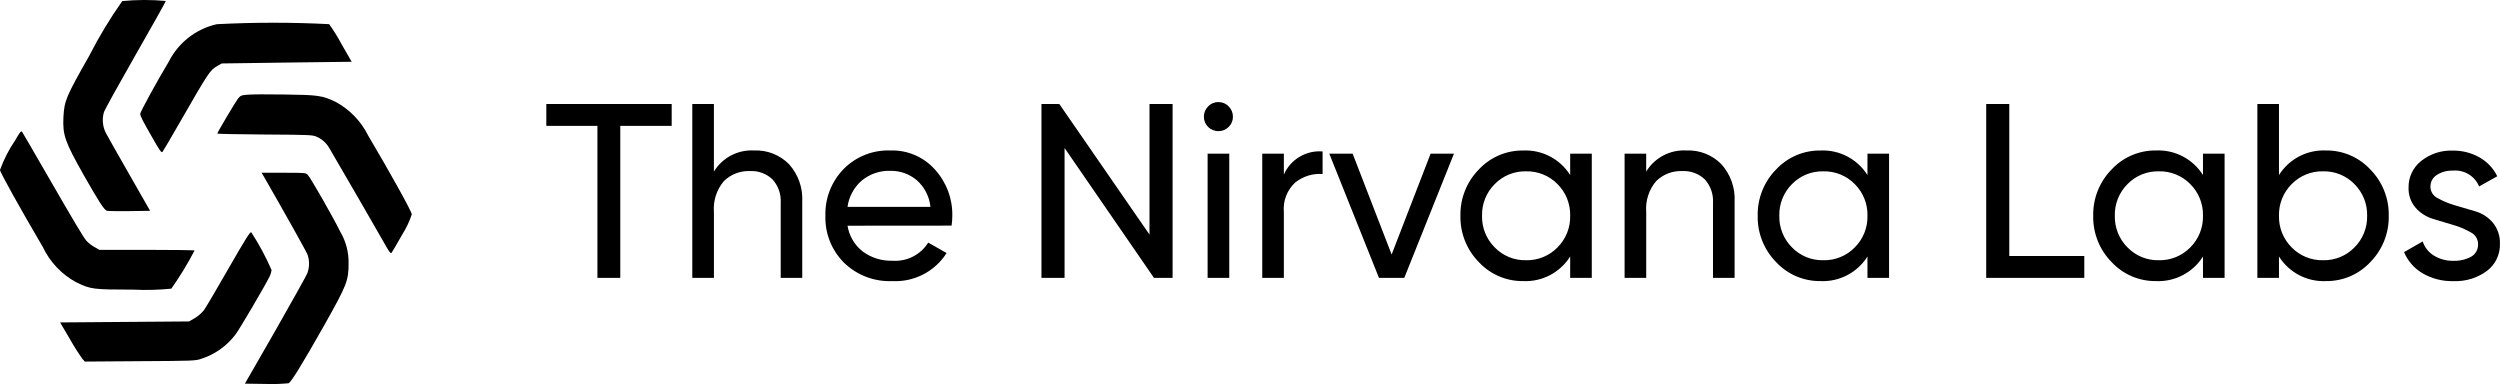
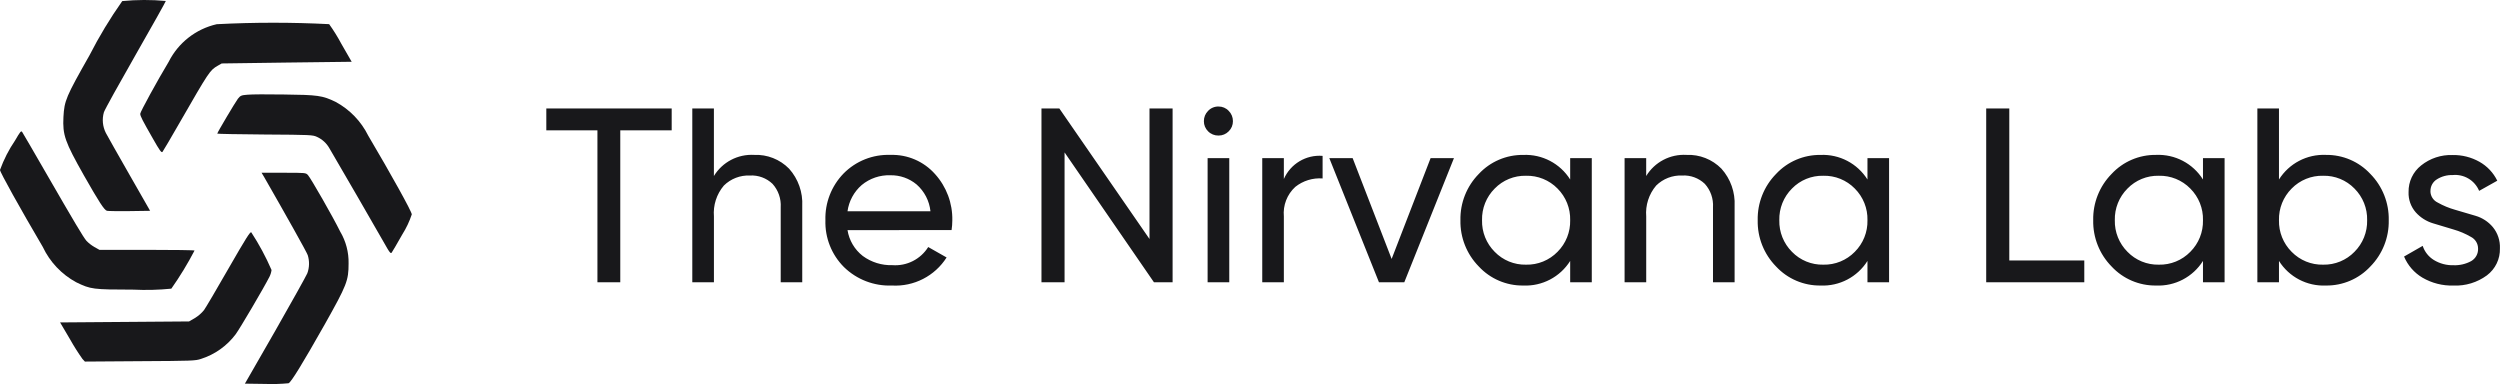
- <svg xmlns="http://www.w3.org/2000/svg" width="180" viewBox="0 0 221.466 34.014">
-   <g id="Group_409" data-name="Group 409" transform="translate(-10259.163 -4519.918)">
-     <path id="Path_661" data-name="Path 661" d="M11.506-15.4v1.936H6.952V0H4.928V-13.464H.4V-15.4Zm7.3,4.114a4.09,4.09,0,0,1,3.1,1.221,4.6,4.6,0,0,1,1.166,3.311V0H21.164V-6.644a2.836,2.836,0,0,0-.726-2.079,2.682,2.682,0,0,0-2-.737,3.1,3.1,0,0,0-2.31.891,3.76,3.76,0,0,0-.88,2.739V0H13.332V-15.4h1.914v5.984A3.911,3.911,0,0,1,18.81-11.286ZM27.082-4.62a3.627,3.627,0,0,0,1.353,2.288,4.207,4.207,0,0,0,2.629.814,3.443,3.443,0,0,0,3.168-1.606L35.86-2.2A5.375,5.375,0,0,1,31.02.286a5.759,5.759,0,0,1-4.257-1.639A5.62,5.62,0,0,1,25.124-5.5,5.692,5.692,0,0,1,26.73-9.636a5.546,5.546,0,0,1,4.158-1.65,5.06,5.06,0,0,1,3.949,1.7,5.932,5.932,0,0,1,1.529,4.1,5.781,5.781,0,0,1-.066.858Zm3.806-4.862a3.779,3.779,0,0,0-2.552.869,3.762,3.762,0,0,0-1.254,2.321H34.43A3.666,3.666,0,0,0,33.2-8.668,3.528,3.528,0,0,0,30.888-9.482ZM53.834-15.4H55.88V0H54.23L46.31-11.506V0H44.264V-15.4h1.582L53.834-3.835ZM59.95-13a1.255,1.255,0,0,1-.924-.374,1.229,1.229,0,0,1-.374-.9,1.266,1.266,0,0,1,.374-.913,1.237,1.237,0,0,1,.924-.385,1.212,1.212,0,0,1,.9.385,1.266,1.266,0,0,1,.374.913,1.229,1.229,0,0,1-.374.9A1.229,1.229,0,0,1,59.95-13ZM58.982,0V-11H60.9V0Zm6.754-9.152A3.45,3.45,0,0,1,69.168-11.2v2a3.468,3.468,0,0,0-2.42.748A3.164,3.164,0,0,0,65.736-5.83V0H63.822V-11h1.914Zm13-1.848h2.068l-4.4,11H74.162l-4.4-11H71.83l3.454,8.931ZM91.1-11h1.914V0H91.1V-1.892A4.667,4.667,0,0,1,86.944.286,5.278,5.278,0,0,1,83.006-1.4a5.68,5.68,0,0,1-1.628-4.1,5.681,5.681,0,0,1,1.628-4.1,5.278,5.278,0,0,1,3.938-1.683A4.667,4.667,0,0,1,91.1-9.108ZM87.186-1.562A3.773,3.773,0,0,0,89.98-2.7,3.829,3.829,0,0,0,91.1-5.5,3.829,3.829,0,0,0,89.98-8.305a3.773,3.773,0,0,0-2.794-1.133,3.747,3.747,0,0,0-2.772,1.133A3.829,3.829,0,0,0,83.292-5.5a3.829,3.829,0,0,0,1.122,2.8A3.747,3.747,0,0,0,87.186-1.562ZM101.4-11.286a4.09,4.09,0,0,1,3.1,1.221,4.6,4.6,0,0,1,1.166,3.311V0h-1.914V-6.644a2.836,2.836,0,0,0-.726-2.079,2.682,2.682,0,0,0-2-.737,3.1,3.1,0,0,0-2.31.891,3.76,3.76,0,0,0-.88,2.739V0H95.92V-11h1.914v1.584A3.911,3.911,0,0,1,101.4-11.286ZM117.436-11h1.914V0h-1.914V-1.892A4.667,4.667,0,0,1,113.278.286,5.278,5.278,0,0,1,109.34-1.4a5.68,5.68,0,0,1-1.628-4.1,5.681,5.681,0,0,1,1.628-4.1,5.278,5.278,0,0,1,3.938-1.683,4.667,4.667,0,0,1,4.158,2.178ZM113.52-1.562A3.773,3.773,0,0,0,116.314-2.7a3.829,3.829,0,0,0,1.122-2.8,3.829,3.829,0,0,0-1.122-2.805,3.773,3.773,0,0,0-2.794-1.133,3.747,3.747,0,0,0-2.772,1.133A3.829,3.829,0,0,0,109.626-5.5a3.829,3.829,0,0,0,1.122,2.8A3.747,3.747,0,0,0,113.52-1.562ZM130-1.936h6.644V0h-8.69V-15.4H130ZM147.158-11h1.914V0h-1.914V-1.892A4.667,4.667,0,0,1,143,.286,5.278,5.278,0,0,1,139.062-1.4a5.68,5.68,0,0,1-1.628-4.1,5.68,5.68,0,0,1,1.628-4.1A5.278,5.278,0,0,1,143-11.286a4.667,4.667,0,0,1,4.158,2.178Zm-3.916,9.438A3.773,3.773,0,0,0,146.036-2.7a3.829,3.829,0,0,0,1.122-2.8,3.829,3.829,0,0,0-1.122-2.805,3.773,3.773,0,0,0-2.794-1.133,3.747,3.747,0,0,0-2.772,1.133A3.829,3.829,0,0,0,139.348-5.5a3.829,3.829,0,0,0,1.122,2.8A3.747,3.747,0,0,0,143.242-1.562Zm14.806-9.724A5.278,5.278,0,0,1,161.986-9.6a5.681,5.681,0,0,1,1.628,4.1,5.681,5.681,0,0,1-1.628,4.1A5.278,5.278,0,0,1,158.048.286a4.667,4.667,0,0,1-4.158-2.178V0h-1.914V-15.4h1.914v6.292A4.667,4.667,0,0,1,158.048-11.286Zm-.242,9.724A3.747,3.747,0,0,0,160.578-2.7,3.829,3.829,0,0,0,161.7-5.5a3.829,3.829,0,0,0-1.122-2.805,3.747,3.747,0,0,0-2.772-1.133,3.773,3.773,0,0,0-2.794,1.133A3.829,3.829,0,0,0,153.89-5.5a3.829,3.829,0,0,0,1.122,2.8A3.773,3.773,0,0,0,157.806-1.562Zm9.5-6.5a1.128,1.128,0,0,0,.648,1,7,7,0,0,0,1.544.64l1.8.53a3.162,3.162,0,0,1,1.536,1,2.784,2.784,0,0,1,.629,1.88,2.89,2.89,0,0,1-1.155,2.4,4.665,4.665,0,0,1-2.959.9,5.146,5.146,0,0,1-2.75-.7,3.936,3.936,0,0,1-1.628-1.87l1.65-.946a2.321,2.321,0,0,0,.99,1.254,3.169,3.169,0,0,0,1.738.462,3.043,3.043,0,0,0,1.562-.362,1.219,1.219,0,0,0,.616-1.131,1.156,1.156,0,0,0-.639-1.021,6.72,6.72,0,0,0-1.535-.653l-1.8-.541a3.347,3.347,0,0,1-1.545-.976,2.583,2.583,0,0,1-.638-1.8,2.928,2.928,0,0,1,1.111-2.354,4.206,4.206,0,0,1,2.783-.924,4.677,4.677,0,0,1,2.387.6A3.874,3.874,0,0,1,173.228-9l-1.606.9A2.3,2.3,0,0,0,169.268-9.5a2.465,2.465,0,0,0-1.386.376A1.2,1.2,0,0,0,167.31-8.063Z" transform="translate(10307.159 4544.533)" fill="#000000" />
+ <svg xmlns="http://www.w3.org/2000/svg" width="221.466" height="34.014" viewBox="0 0 221.466 34.014">
+   <g id="Group_5474" data-name="Group 5474" transform="translate(-10259.163 -4519.918)">
+     <path id="Path_22321" data-name="Path 22321" d="M11.506-15.4v1.936H6.952V0H4.928V-13.464H.4V-15.4Zm7.3,4.114a4.09,4.09,0,0,1,3.1,1.221,4.6,4.6,0,0,1,1.166,3.311V0H21.164V-6.644a2.836,2.836,0,0,0-.726-2.079,2.682,2.682,0,0,0-2-.737,3.1,3.1,0,0,0-2.31.891,3.76,3.76,0,0,0-.88,2.739V0H13.332V-15.4h1.914v5.984A3.911,3.911,0,0,1,18.81-11.286ZM27.082-4.62a3.627,3.627,0,0,0,1.353,2.288,4.207,4.207,0,0,0,2.629.814,3.443,3.443,0,0,0,3.168-1.606L35.86-2.2A5.375,5.375,0,0,1,31.02.286a5.759,5.759,0,0,1-4.257-1.639A5.62,5.62,0,0,1,25.124-5.5,5.692,5.692,0,0,1,26.73-9.636a5.546,5.546,0,0,1,4.158-1.65,5.06,5.06,0,0,1,3.949,1.7,5.932,5.932,0,0,1,1.529,4.1,5.781,5.781,0,0,1-.066.858Zm3.806-4.862a3.779,3.779,0,0,0-2.552.869,3.762,3.762,0,0,0-1.254,2.321H34.43A3.666,3.666,0,0,0,33.2-8.668,3.528,3.528,0,0,0,30.888-9.482ZM53.834-15.4H55.88V0H54.23L46.31-11.506V0H44.264V-15.4h1.582L53.834-3.835ZM59.95-13a1.255,1.255,0,0,1-.924-.374,1.229,1.229,0,0,1-.374-.9,1.266,1.266,0,0,1,.374-.913,1.237,1.237,0,0,1,.924-.385,1.212,1.212,0,0,1,.9.385,1.266,1.266,0,0,1,.374.913,1.229,1.229,0,0,1-.374.9A1.229,1.229,0,0,1,59.95-13ZM58.982,0V-11H60.9V0Zm6.754-9.152A3.45,3.45,0,0,1,69.168-11.2v2a3.468,3.468,0,0,0-2.42.748A3.164,3.164,0,0,0,65.736-5.83V0H63.822V-11h1.914Zm13-1.848h2.068l-4.4,11H74.162l-4.4-11H71.83l3.454,8.931ZM91.1-11h1.914V0H91.1V-1.892A4.667,4.667,0,0,1,86.944.286,5.278,5.278,0,0,1,83.006-1.4a5.68,5.68,0,0,1-1.628-4.1,5.681,5.681,0,0,1,1.628-4.1,5.278,5.278,0,0,1,3.938-1.683A4.667,4.667,0,0,1,91.1-9.108ZM87.186-1.562A3.773,3.773,0,0,0,89.98-2.7,3.829,3.829,0,0,0,91.1-5.5,3.829,3.829,0,0,0,89.98-8.305a3.773,3.773,0,0,0-2.794-1.133,3.747,3.747,0,0,0-2.772,1.133A3.829,3.829,0,0,0,83.292-5.5a3.829,3.829,0,0,0,1.122,2.8A3.747,3.747,0,0,0,87.186-1.562ZM101.4-11.286a4.09,4.09,0,0,1,3.1,1.221,4.6,4.6,0,0,1,1.166,3.311V0h-1.914V-6.644a2.836,2.836,0,0,0-.726-2.079,2.682,2.682,0,0,0-2-.737,3.1,3.1,0,0,0-2.31.891,3.76,3.76,0,0,0-.88,2.739V0H95.92V-11h1.914v1.584A3.911,3.911,0,0,1,101.4-11.286ZM117.436-11h1.914V0h-1.914V-1.892A4.667,4.667,0,0,1,113.278.286,5.278,5.278,0,0,1,109.34-1.4a5.68,5.68,0,0,1-1.628-4.1,5.681,5.681,0,0,1,1.628-4.1,5.278,5.278,0,0,1,3.938-1.683,4.667,4.667,0,0,1,4.158,2.178ZM113.52-1.562A3.773,3.773,0,0,0,116.314-2.7a3.829,3.829,0,0,0,1.122-2.8,3.829,3.829,0,0,0-1.122-2.805,3.773,3.773,0,0,0-2.794-1.133,3.747,3.747,0,0,0-2.772,1.133A3.829,3.829,0,0,0,109.626-5.5a3.829,3.829,0,0,0,1.122,2.8A3.747,3.747,0,0,0,113.52-1.562ZM130-1.936h6.644V0h-8.69V-15.4H130ZM147.158-11h1.914V0h-1.914V-1.892A4.667,4.667,0,0,1,143,.286,5.278,5.278,0,0,1,139.062-1.4a5.68,5.68,0,0,1-1.628-4.1,5.68,5.68,0,0,1,1.628-4.1A5.278,5.278,0,0,1,143-11.286a4.667,4.667,0,0,1,4.158,2.178Zm-3.916,9.438A3.773,3.773,0,0,0,146.036-2.7a3.829,3.829,0,0,0,1.122-2.8,3.829,3.829,0,0,0-1.122-2.805,3.773,3.773,0,0,0-2.794-1.133,3.747,3.747,0,0,0-2.772,1.133A3.829,3.829,0,0,0,139.348-5.5a3.829,3.829,0,0,0,1.122,2.8A3.747,3.747,0,0,0,143.242-1.562Zm14.806-9.724A5.278,5.278,0,0,1,161.986-9.6a5.681,5.681,0,0,1,1.628,4.1,5.681,5.681,0,0,1-1.628,4.1A5.278,5.278,0,0,1,158.048.286a4.667,4.667,0,0,1-4.158-2.178V0h-1.914V-15.4h1.914v6.292A4.667,4.667,0,0,1,158.048-11.286Zm-.242,9.724A3.747,3.747,0,0,0,160.578-2.7,3.829,3.829,0,0,0,161.7-5.5a3.829,3.829,0,0,0-1.122-2.805,3.747,3.747,0,0,0-2.772-1.133,3.773,3.773,0,0,0-2.794,1.133A3.829,3.829,0,0,0,153.89-5.5a3.829,3.829,0,0,0,1.122,2.8A3.773,3.773,0,0,0,157.806-1.562Zm9.5-6.5a1.128,1.128,0,0,0,.648,1,7,7,0,0,0,1.544.64l1.8.53a3.162,3.162,0,0,1,1.536,1,2.784,2.784,0,0,1,.629,1.88,2.89,2.89,0,0,1-1.155,2.4,4.665,4.665,0,0,1-2.959.9,5.146,5.146,0,0,1-2.75-.7,3.936,3.936,0,0,1-1.628-1.87l1.65-.946a2.321,2.321,0,0,0,.99,1.254,3.169,3.169,0,0,0,1.738.462,3.043,3.043,0,0,0,1.562-.362,1.219,1.219,0,0,0,.616-1.131,1.156,1.156,0,0,0-.639-1.021,6.72,6.72,0,0,0-1.535-.653l-1.8-.541a3.347,3.347,0,0,1-1.545-.976,2.583,2.583,0,0,1-.638-1.8,2.928,2.928,0,0,1,1.111-2.354,4.206,4.206,0,0,1,2.783-.924,4.677,4.677,0,0,1,2.387.6A3.874,3.874,0,0,1,173.228-9l-1.606.9A2.3,2.3,0,0,0,169.268-9.5a2.465,2.465,0,0,0-1.386.376A1.2,1.2,0,0,0,167.31-8.063Z" transform="translate(10307.159 4544.926)" fill="#18181b" />
    <g id="Group-100" transform="translate(10259.163 4519.918)">
-       <path id="Path_563" data-name="Path 563" d="M496.357-829.905a39.449,39.449,0,0,0-2.9,4.8c-2.091,3.692-2.231,4.015-2.31,5.468-.079,1.6.122,2.178,1.811,5.17,1.338,2.353,1.811,3.088,2.047,3.141.1.026,1.006.035,2,.026l1.82-.026-1.846-3.228c-1.015-1.767-1.942-3.421-2.073-3.665a2.52,2.52,0,0,1-.175-1.837c.07-.227,1.338-2.511,2.808-5.083s2.677-4.724,2.677-4.776A20.4,20.4,0,0,0,496.357-829.905Z" transform="translate(-485.527 830.001)" fill="#000000" />
-       <path id="Path_564" data-name="Path 564" d="M575.78-806.88a6.34,6.34,0,0,0-4.26,3.333c-1.006,1.671-2.519,4.435-2.519,4.6,0,.21.193.577,1.12,2.2.595,1.05.761,1.277.849,1.181.052-.061.744-1.233,1.531-2.607,2.6-4.514,2.659-4.619,3.368-5.03l.35-.2,5.756-.079,5.756-.07-.919-1.6a15.418,15.418,0,0,0-1.076-1.732A96.9,96.9,0,0,0,575.78-806.88Z" transform="translate(-556.578 809.024)" fill="#000000" />
-       <path id="Path_565" data-name="Path 565" d="M649.677-734.465c-.56.044-.621.079-.849.359-.227.3-1.828,2.992-1.828,3.088,0,.026,1.9.061,4.225.079,4.077.026,4.225.035,4.61.21a2.394,2.394,0,0,1,1.094,1c.131.21,1.286,2.2,2.563,4.409s2.441,4.243,2.589,4.5c.21.35.289.429.367.35.052-.061.481-.8.945-1.618a8.092,8.092,0,0,0,.84-1.776c0-.245-1.846-3.569-3.858-6.972a6.861,6.861,0,0,0-2.887-2.992c-1.172-.569-1.583-.621-4.584-.656C651.462-734.509,650.009-734.5,649.677-734.465Z" transform="translate(-627.754 742.855)" fill="#000000" />
-       <path id="Path_566" data-name="Path 566" d="M428.338-696.129A11.755,11.755,0,0,0,427-693.513c0,.2,1.767,3.377,3.788,6.815a6.921,6.921,0,0,0,2.957,3.132c1.3.63,1.47.647,5.065.656a22.613,22.613,0,0,0,3.368-.087,29.73,29.73,0,0,0,2.056-3.377c0-.035-1.9-.061-4.208-.061h-4.217l-.464-.262a3.169,3.169,0,0,1-.691-.542c-.28-.332-1.032-1.592-3.587-6.019-1.094-1.9-2.038-3.525-2.1-3.613C428.872-697.012,428.8-696.925,428.338-696.129Z" transform="translate(-427 708.568)" fill="#000000" />
-       <path id="Path_567" data-name="Path 567" d="M676.7-654.633c1.96,3.42,3.779,6.657,3.867,6.928a2.511,2.511,0,0,1-.035,1.6c-.1.236-1.373,2.528-2.843,5.1L675-636.323l1.828.026a15.734,15.734,0,0,0,2.038-.061c.227-.087,1.207-1.68,3.211-5.223,1.951-3.473,2.108-3.867,2.108-5.38a5.318,5.318,0,0,0-.744-2.834c-.63-1.286-2.607-4.733-2.852-5-.193-.21-.2-.21-2.152-.21h-1.96Z" transform="translate(-653.305 670.309)" fill="#000000" />
-       <path id="Path_568" data-name="Path 568" d="M502.824-591.705c-1.041,1.82-2.021,3.482-2.178,3.7a3.15,3.15,0,0,1-.8.7l-.525.306-5.712.044-5.713.044.884,1.5a19.571,19.571,0,0,0,1.094,1.732l.219.236,4.873-.035c4.645-.026,4.908-.035,5.406-.2a6.18,6.18,0,0,0,3.079-2.187c.385-.525,2.467-4.059,2.992-5.091a1.842,1.842,0,0,0,.184-.6,22.379,22.379,0,0,0-1.793-3.333C504.749-594.994,504.364-594.382,502.824-591.705Z" transform="translate(-482.572 615.474)" fill="#000000" />
+       <path id="Path_563" data-name="Path 563" d="M496.357-829.905a39.449,39.449,0,0,0-2.9,4.8c-2.091,3.692-2.231,4.015-2.31,5.468-.079,1.6.122,2.178,1.811,5.17,1.338,2.353,1.811,3.088,2.047,3.141.1.026,1.006.035,2,.026l1.82-.026-1.846-3.228c-1.015-1.767-1.942-3.421-2.073-3.665a2.52,2.52,0,0,1-.175-1.837c.07-.227,1.338-2.511,2.808-5.083s2.677-4.724,2.677-4.776A20.4,20.4,0,0,0,496.357-829.905Z" transform="translate(-485.527 830.001)" fill="#18181b" />
+       <path id="Path_564" data-name="Path 564" d="M575.78-806.88a6.34,6.34,0,0,0-4.26,3.333c-1.006,1.671-2.519,4.435-2.519,4.6,0,.21.193.577,1.12,2.2.595,1.05.761,1.277.849,1.181.052-.061.744-1.233,1.531-2.607,2.6-4.514,2.659-4.619,3.368-5.03l.35-.2,5.756-.079,5.756-.07-.919-1.6a15.418,15.418,0,0,0-1.076-1.732A96.9,96.9,0,0,0,575.78-806.88Z" transform="translate(-556.578 809.024)" fill="#18181b" />
+       <path id="Path_565" data-name="Path 565" d="M649.677-734.465c-.56.044-.621.079-.849.359-.227.3-1.828,2.992-1.828,3.088,0,.026,1.9.061,4.225.079,4.077.026,4.225.035,4.61.21a2.394,2.394,0,0,1,1.094,1c.131.21,1.286,2.2,2.563,4.409s2.441,4.243,2.589,4.5c.21.35.289.429.367.35.052-.061.481-.8.945-1.618a8.092,8.092,0,0,0,.84-1.776c0-.245-1.846-3.569-3.858-6.972a6.861,6.861,0,0,0-2.887-2.992c-1.172-.569-1.583-.621-4.584-.656C651.462-734.509,650.009-734.5,649.677-734.465Z" transform="translate(-627.754 742.855)" fill="#18181b" />
+       <path id="Path_566" data-name="Path 566" d="M428.338-696.129A11.755,11.755,0,0,0,427-693.513c0,.2,1.767,3.377,3.788,6.815a6.921,6.921,0,0,0,2.957,3.132c1.3.63,1.47.647,5.065.656a22.613,22.613,0,0,0,3.368-.087,29.73,29.73,0,0,0,2.056-3.377c0-.035-1.9-.061-4.208-.061h-4.217l-.464-.262a3.169,3.169,0,0,1-.691-.542c-.28-.332-1.032-1.592-3.587-6.019-1.094-1.9-2.038-3.525-2.1-3.613C428.872-697.012,428.8-696.925,428.338-696.129Z" transform="translate(-427 708.568)" fill="#18181b" />
+       <path id="Path_567" data-name="Path 567" d="M676.7-654.633c1.96,3.42,3.779,6.657,3.867,6.928a2.511,2.511,0,0,1-.035,1.6c-.1.236-1.373,2.528-2.843,5.1L675-636.323l1.828.026a15.734,15.734,0,0,0,2.038-.061c.227-.087,1.207-1.68,3.211-5.223,1.951-3.473,2.108-3.867,2.108-5.38a5.318,5.318,0,0,0-.744-2.834c-.63-1.286-2.607-4.733-2.852-5-.193-.21-.2-.21-2.152-.21h-1.96Z" transform="translate(-653.305 670.309)" fill="#18181b" />
+       <path id="Path_568" data-name="Path 568" d="M502.824-591.705c-1.041,1.82-2.021,3.482-2.178,3.7a3.15,3.15,0,0,1-.8.7l-.525.306-5.712.044-5.713.044.884,1.5a19.571,19.571,0,0,0,1.094,1.732l.219.236,4.873-.035c4.645-.026,4.908-.035,5.406-.2a6.18,6.18,0,0,0,3.079-2.187c.385-.525,2.467-4.059,2.992-5.091a1.842,1.842,0,0,0,.184-.6,22.379,22.379,0,0,0-1.793-3.333C504.749-594.994,504.364-594.382,502.824-591.705Z" transform="translate(-482.572 615.474)" fill="#18181b" />
    </g>
  </g>
</svg>
